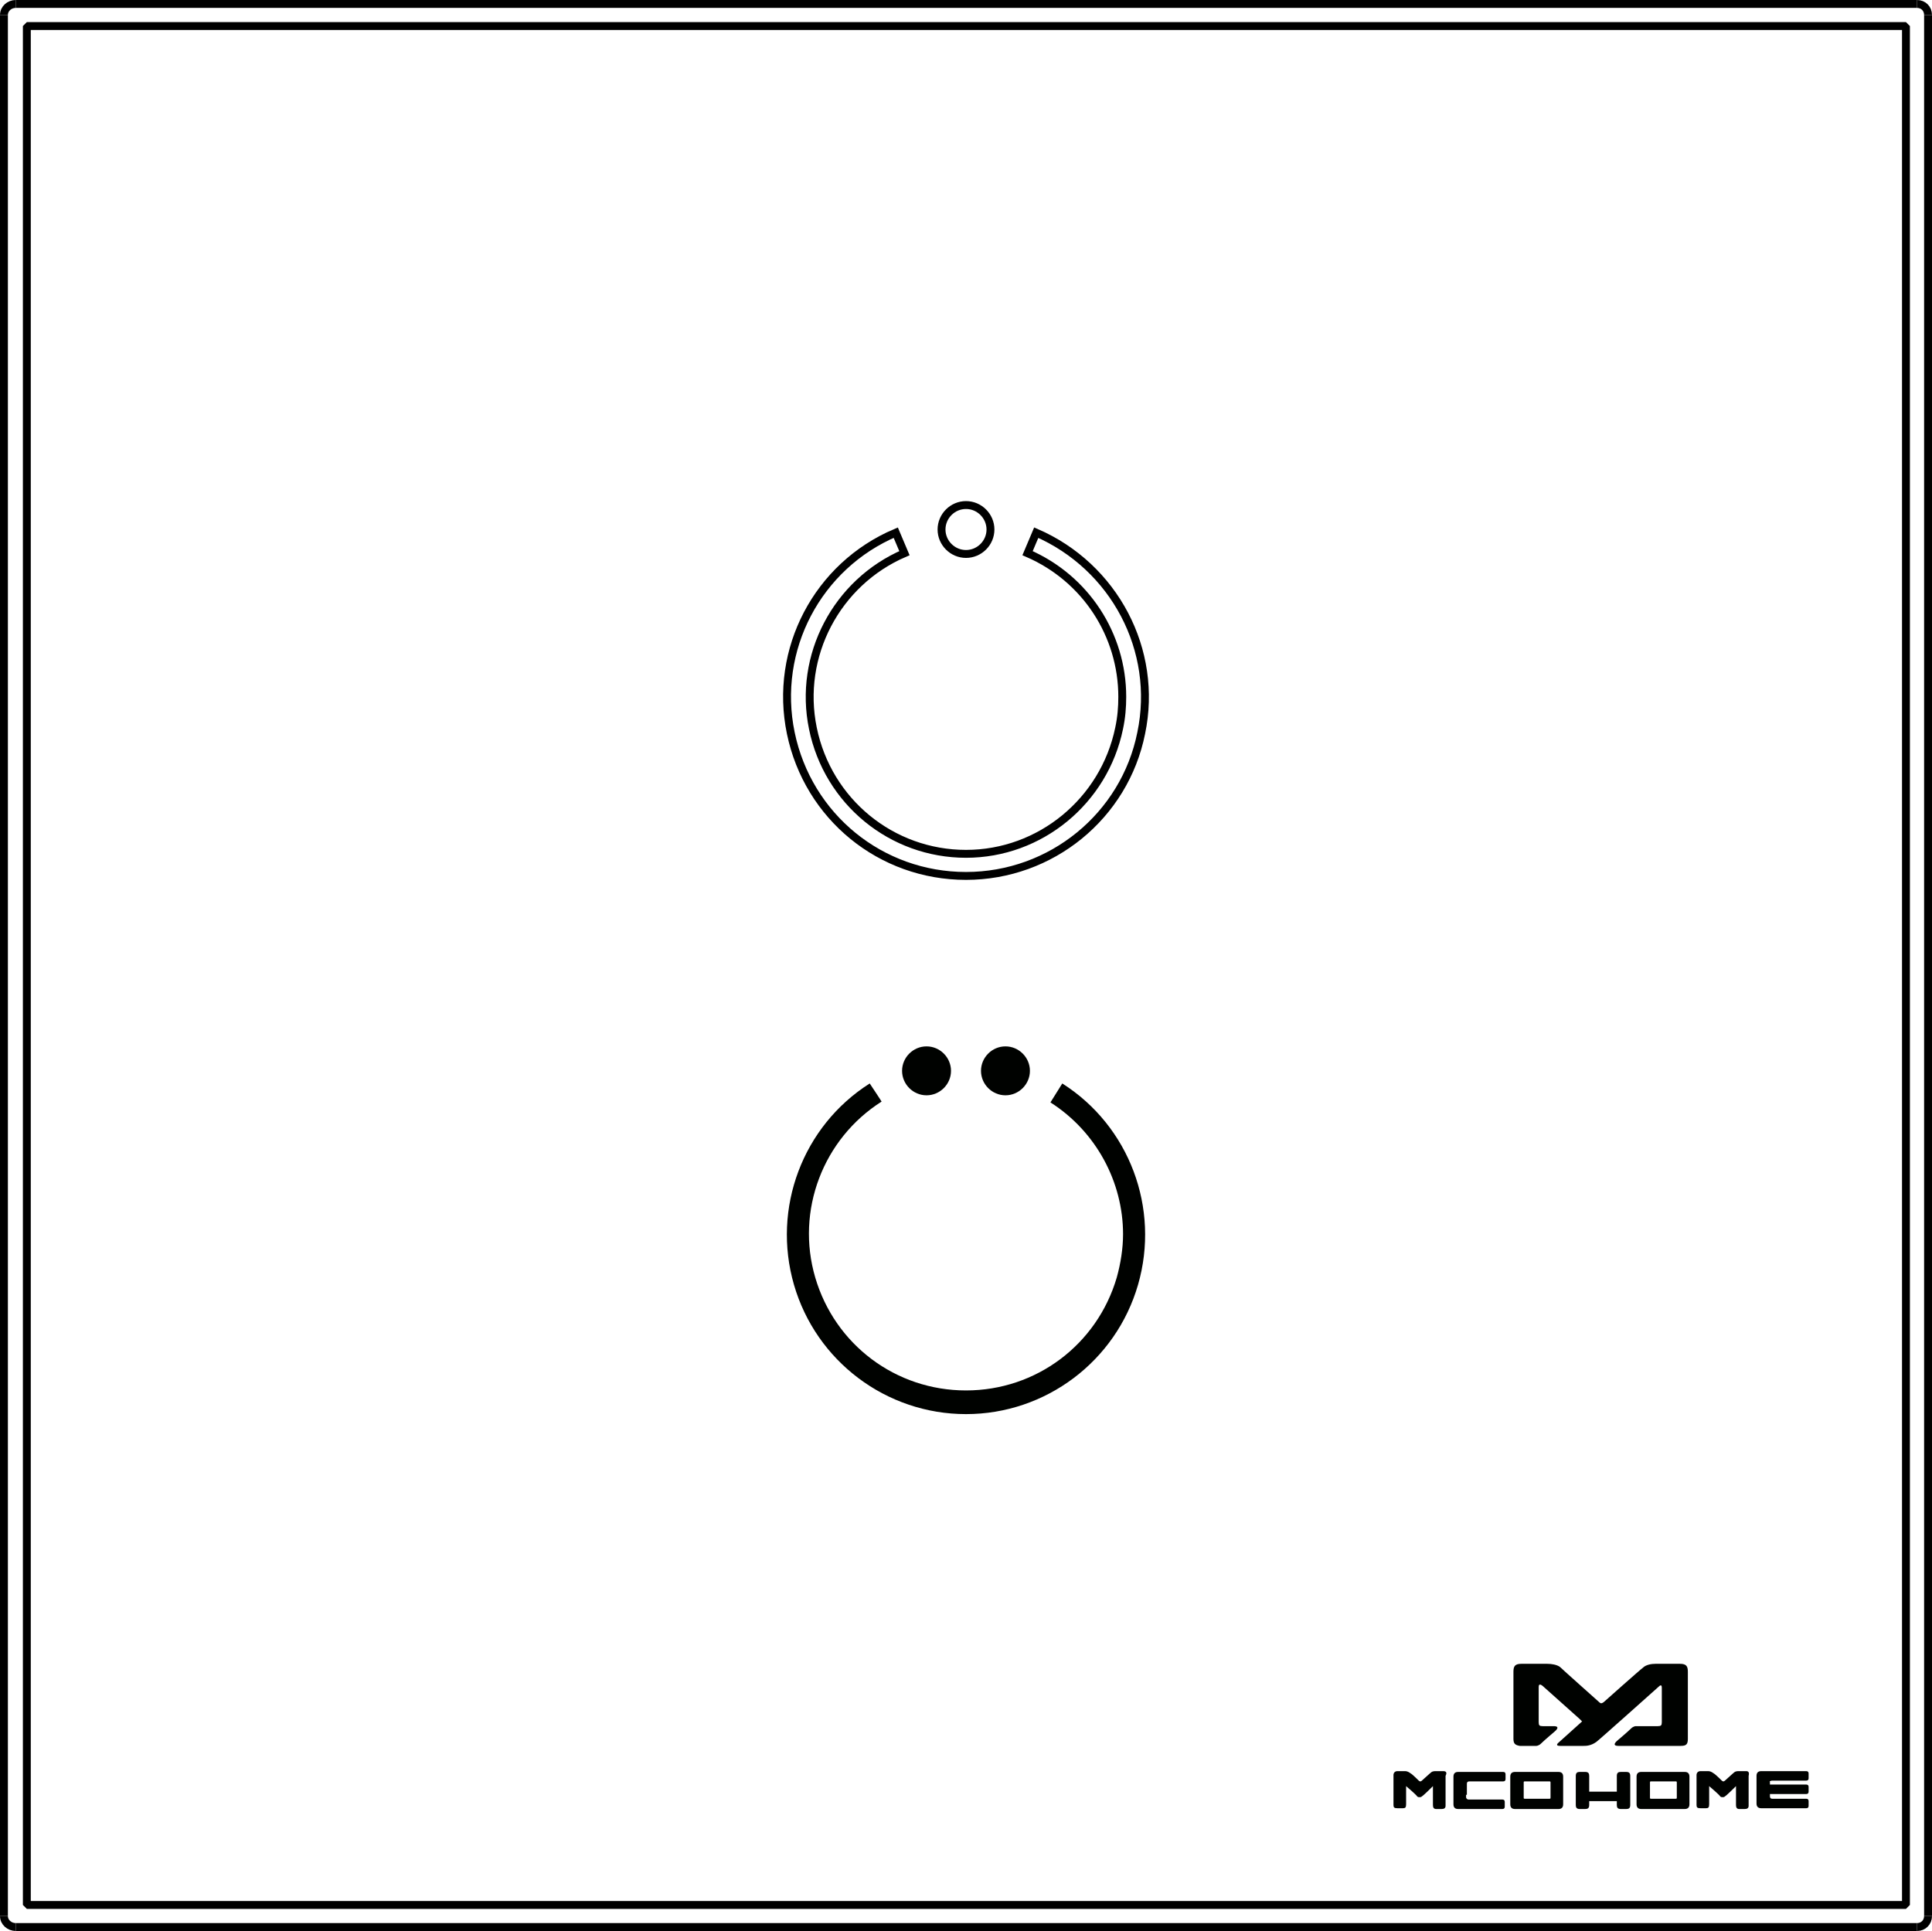
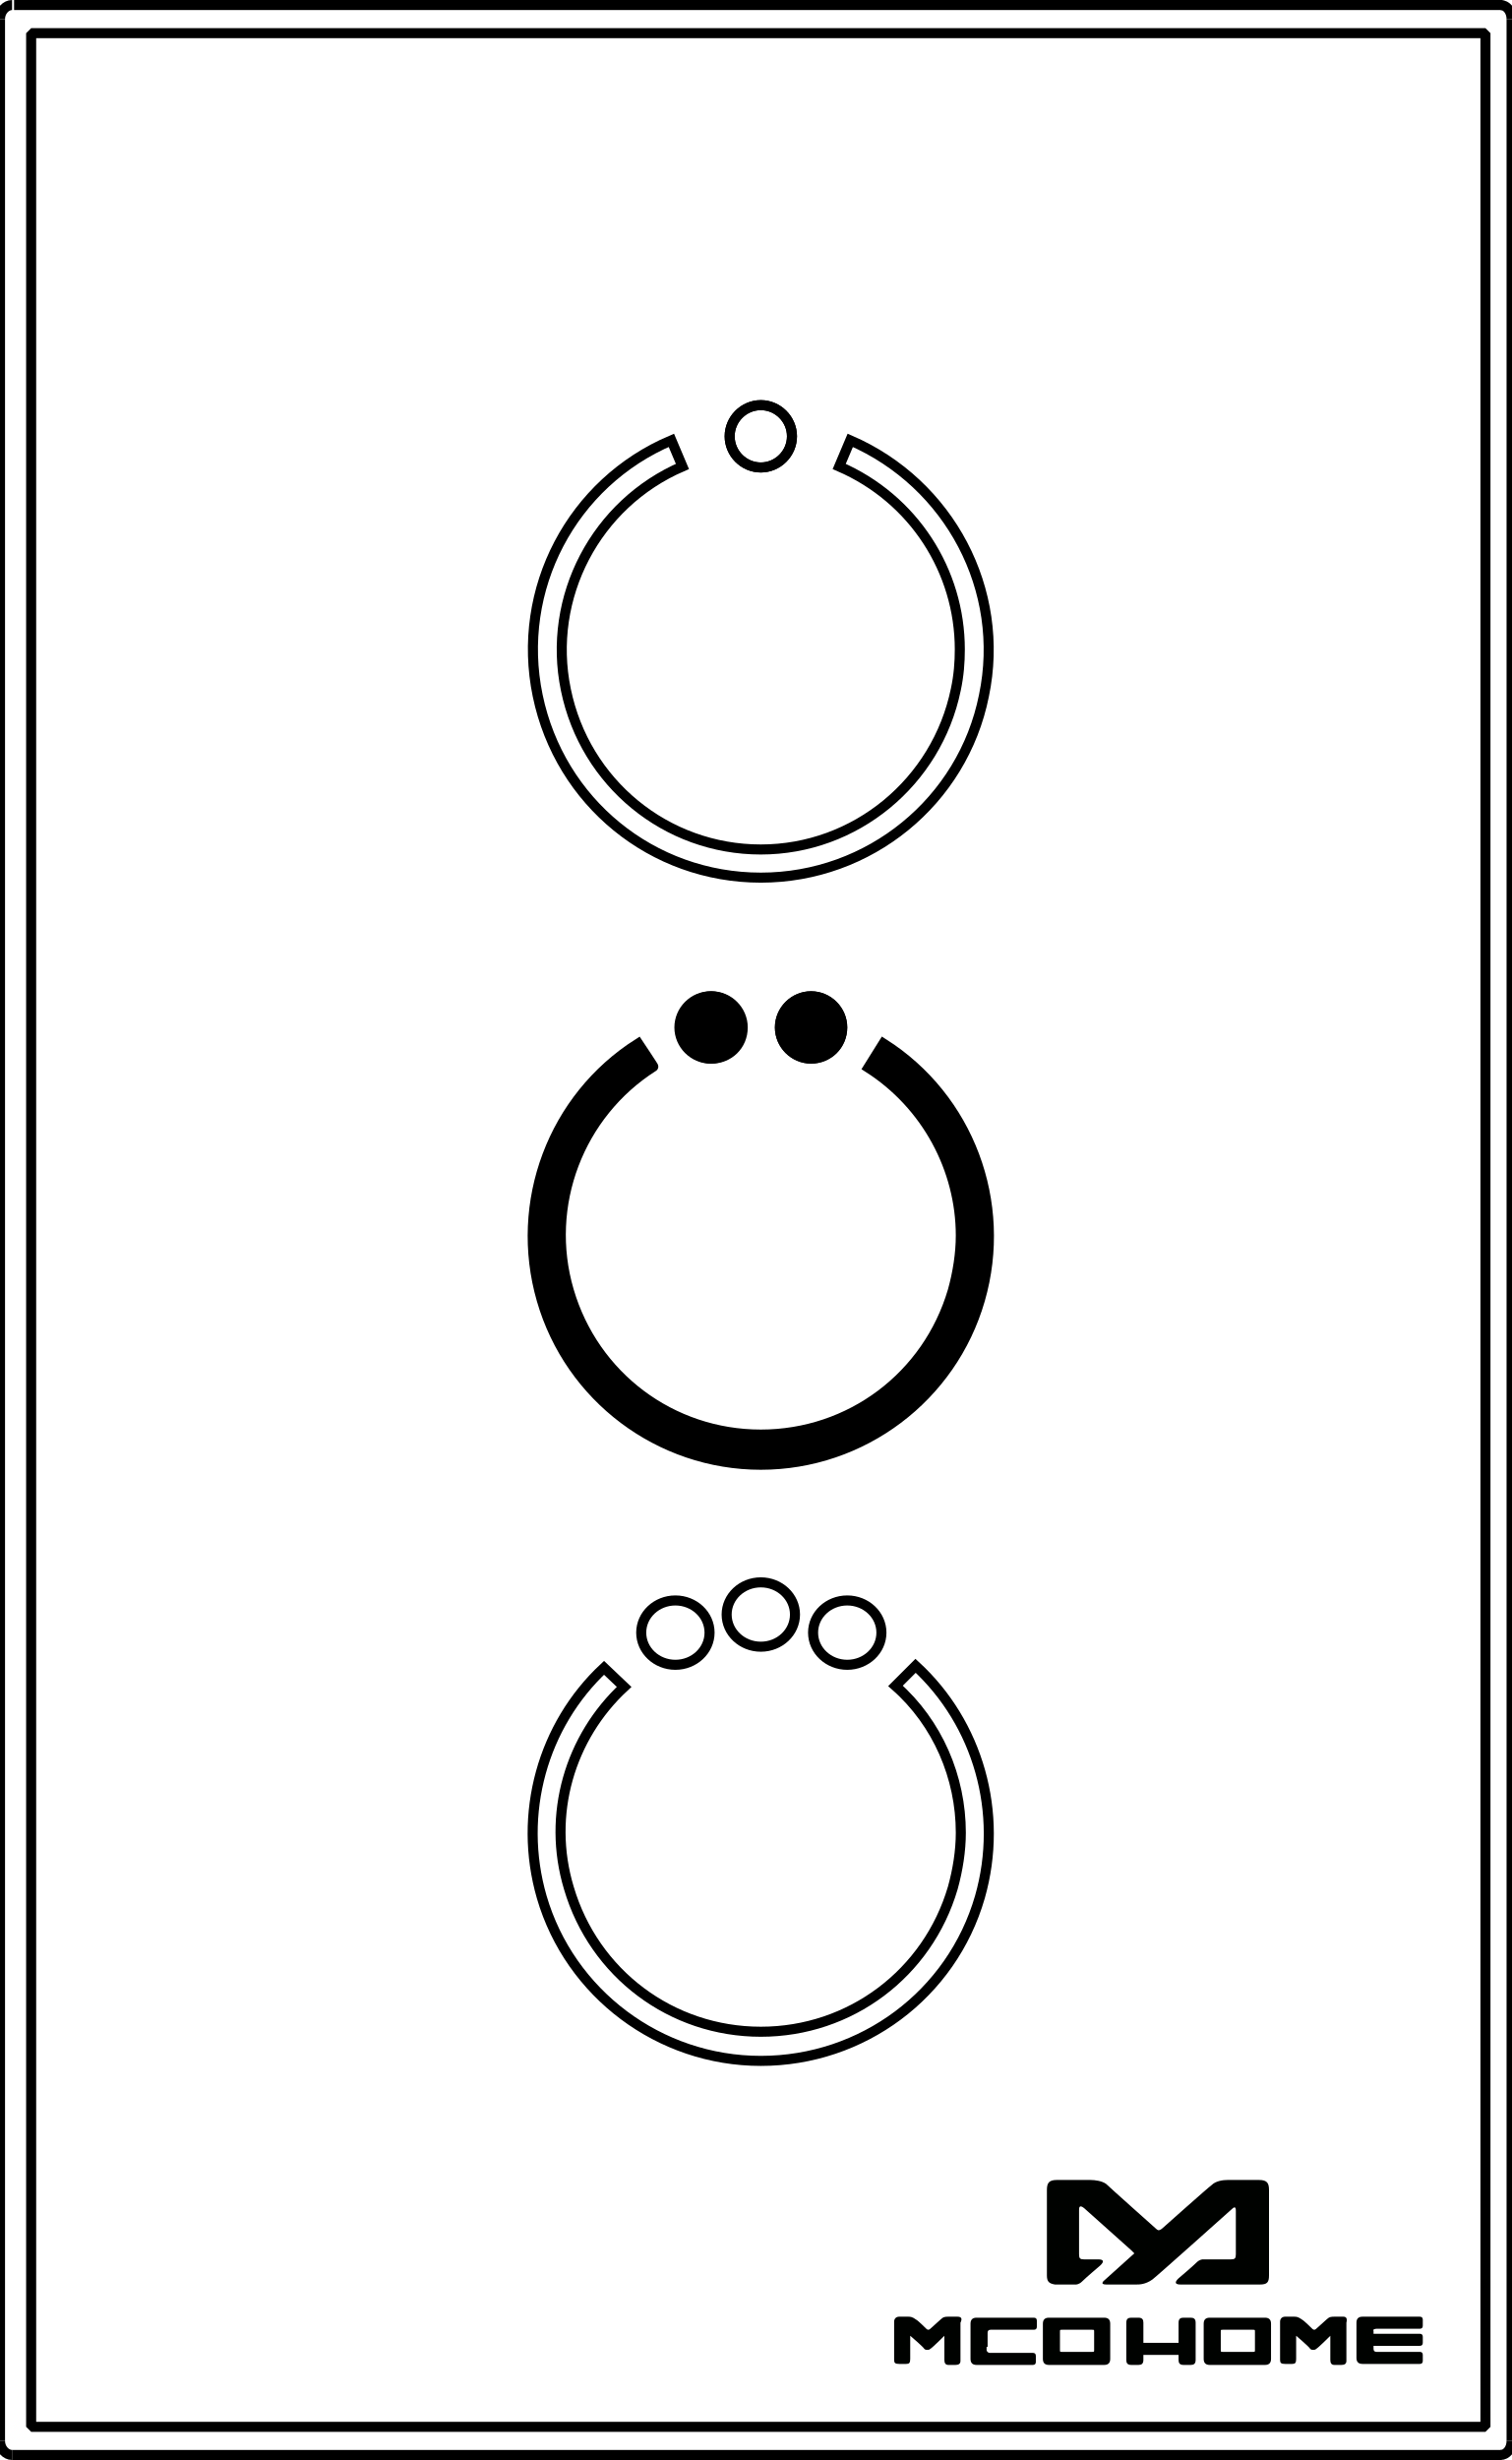
- <svg xmlns="http://www.w3.org/2000/svg" version="1.1" id="svg2" x="0px" y="0px" viewBox="0 0 244.8 244.7" style="enable-background:new 0 0 244.8 244.7;" xml:space="preserve">
+ <svg xmlns="http://www.w3.org/2000/svg" version="1.1" id="svg2" x="0px" y="0px" viewBox="0 0 150.4 244.7" style="enable-background:new 0 0 150.4 244.7;" xml:space="preserve">
  <style type="text/css">
	.st0{fill:none;stroke:#000000;stroke-linejoin:bevel;}
- 	.st1{fill:none;}
- 	.st2{fill:#000200;}
- 	.st3{fill:none;stroke:#000000;stroke-miterlimit:10;}
+ 	.st1{fill:#000200;}
+ 	.st2{fill:none;stroke:#000000;stroke-miterlimit:10;}
+ 	.st3{stroke:#000000;stroke-miterlimit:10;}
</style>
-   <path id="path126" class="st0" d="M0.5,1.9v240.9" />
-   <path id="path130" class="st0" d="M2,244.2h240.9" />
-   <path id="path144" class="st0" d="M244.3,242.8V1.9" />
-   <path id="path146" class="st0" d="M241.5,241.4H3.4V3.3h238.1V241.4z" />
-   <path id="path148" class="st0" d="M242.9,0.5H2" />
-   <path id="path154" class="st1" d="M130.5,135.7c0-1.7-1.4-3.1-3.1-3.1c-1.7,0-3.1,1.4-3.1,3.1  c0,1.7,1.4,3.1,3.1,3.1C129.1,138.9,130.5,137.5,130.5,135.7z" />
-   <path id="path156" class="st1" d="M120.6,135.7c0-1.7-1.4-3.1-3.1-3.1s-3.1,1.4-3.1,3.1  c0,1.7,1.4,3.1,3.1,3.1C119.2,138.9,120.6,137.5,120.6,135.7z" />
+   <path id="path126" class="st0" d="M0,1.9v240.9" />
+   <path id="path130" class="st0" d="M1.2,244.2h148.2" />
+   <path id="path144" class="st0" d="M150.4,242.8V1.9" />
+   <path id="path146" class="st0" d="M147.8,241.4H3.1V3.3h144.7V241.4z" />
+   <path id="path148" class="st0" d="M149.5,0.5H1.4" />
  <g id="Layer1007" transform="translate(-163.6351,-451.0562)">
-     <path id="path166" class="st2" d="M374.2,665v4.3c0,0.4-0.1,0.5-0.5,0.5h-2.8c0,0-0.3,0-0.6,0.3   c-0.4,0.4-1.7,1.5-1.7,1.5s-0.9,0.7,0.1,0.7h7.9c0.7,0,0.9-0.2,0.9-0.9v-8.5c0-0.7-0.2-1-1-1h-3.1l0,0l0,0c-0.5,0-1.2,0.1-1.6,0.5   c-0.3,0.2-4.9,4.3-4.9,4.3s-0.2,0.2-0.4,0.2l0,0c-0.1,0-0.3-0.2-0.3-0.2s-4.6-4.1-4.9-4.4c-0.4-0.3-1.1-0.4-1.6-0.4l0,0l0,0h-3.3   c-0.8,0-1,0.3-1,1v5.4v1v2.1c0,0.6,0.2,0.8,0.8,0.9l0,0h0.1l0,0h1.4h0.6c0,0,0.3,0,0.6-0.3c0.4-0.4,1.7-1.5,1.7-1.5   s0.9-0.7-0.1-0.7h-1.4c-0.4,0-0.5-0.1-0.5-0.5c0,0,0,0,0-0.1v-0.9v-3.4c0-0.2,0-0.6,0.5-0.2l4.7,4.2c0.1,0.1,0.2,0.2,0.3,0.3   l-3,2.7c0,0-0.5,0.4,0.2,0.4h3l0,0l0,0c0.3,0,0.9,0,1.6-0.5c0.3-0.2,7.9-7,7.9-7C374.2,664.4,374.2,664.8,374.2,665L374.2,665z" />
-     <path id="path168" class="st2" d="M377.1,675.6h-5.5c-0.4,0-0.6,0.2-0.6,0.6v3.5   c0,0.4,0.2,0.6,0.6,0.6h5.5c0.4,0,0.6-0.2,0.6-0.6v-3.5C377.7,675.8,377.5,675.6,377.1,675.6z M376.1,678.8L376.1,678.8   c0,0.2,0,0.2-0.2,0.2h-3c-0.2,0-0.2,0-0.2-0.2V677c0-0.2,0-0.2,0.2-0.2h3c0.2,0,0.2,0,0.2,0.2V678.8z" />
-     <path id="path170" class="st2" d="M361.1,675.6h-5.5c-0.4,0-0.6,0.2-0.6,0.6v3.5   c0,0.4,0.2,0.6,0.6,0.6h5.5c0.4,0,0.6-0.2,0.6-0.6v-3.5C361.7,675.8,361.5,675.6,361.1,675.6z M360.1,678.8L360.1,678.8   c0,0.2,0,0.2-0.2,0.2h-3c-0.2,0-0.2,0-0.2-0.2V677c0-0.2,0-0.2,0.2-0.2h3c0.2,0,0.2,0,0.2,0.2V678.8z" />
-     <path id="path172" class="st2" d="M369.7,675.6H369c-0.3,0-0.5,0.1-0.5,0.5v2H365v-2   c0-0.3-0.1-0.5-0.5-0.5h-0.7c-0.3,0-0.5,0.1-0.5,0.5v3.7c0,0.3,0.1,0.5,0.5,0.5h0.7c0.3,0,0.5-0.1,0.5-0.5v-0.5h3.5v0.5   c0,0.3,0.1,0.5,0.5,0.5h0.7c0.3,0,0.5-0.1,0.5-0.5v-3.7C370.2,675.7,370,675.6,369.7,675.6z" />
-     <path id="path174" class="st2" d="M388.2,676.7h4.3c0.2,0,0.3-0.1,0.3-0.3v-0.6   c0-0.2-0.1-0.3-0.3-0.3h-2.2h-3h-0.5c-0.4,0-0.6,0.2-0.6,0.6v3.5c0,0.4,0.2,0.6,0.6,0.6h0.5h3h2.2c0.2,0,0.3-0.1,0.3-0.3v-0.6   c0-0.2-0.1-0.3-0.3-0.3h-4.3c-0.2,0-0.3-0.1-0.3-0.3v-0.3h4.6c0.2,0,0.3-0.1,0.3-0.3v-0.6c0-0.2-0.1-0.3-0.3-0.3h-4.6v-0.3   C387.8,676.8,388,676.7,388.2,676.7L388.2,676.7z" />
-     <path id="path176" class="st2" d="M349.4,678.5v0.3c0,0.2,0.2,0.3,0.3,0.3h4.3   c0.2,0,0.3,0.1,0.3,0.3v0.6c0,0.2-0.1,0.3-0.3,0.3h-2.2h-3h-0.4c-0.4,0-0.6-0.2-0.6-0.6v-3.5c0-0.4,0.2-0.6,0.6-0.6h0.5h3h2.2   c0.2,0,0.3,0.1,0.3,0.3v0.6c0,0.2-0.1,0.3-0.3,0.3h-4.3c-0.2,0-0.3,0.1-0.3,0.3v0.3v1.1H349.4z" />
-     <path id="path178" class="st2" d="M346.5,675.5h-0.9c-0.3,0-0.5,0-0.8,0.3c-0.1,0.1-1,0.9-1,0.9   s-0.1,0.1-0.2,0.1s-0.2-0.1-0.2-0.1s-0.8-0.8-1-0.9c-0.4-0.3-0.6-0.3-0.8-0.3h-0.9c-0.3,0-0.5,0.2-0.5,0.5v3.8   c0,0.3,0.1,0.4,0.5,0.4h0.7c0.3,0,0.4-0.1,0.4-0.5v-2.3c0,0,1.3,1.1,1.4,1.3c0.1,0.1,0.2,0.1,0.3,0.1l0,0l0,0l0,0   c0.1,0,0.2,0,0.3-0.1c0.2-0.1,1.4-1.3,1.4-1.3v2.4c0,0.3,0.1,0.5,0.4,0.5h0.7c0.3,0,0.5-0.1,0.5-0.4v-3.8   C347,675.7,346.9,675.5,346.5,675.5L346.5,675.5z" />
-     <path id="path180" class="st2" d="M384.9,675.5H384c-0.3,0-0.5,0-0.8,0.3c-0.1,0.1-1,0.9-1,0.9   s-0.1,0.1-0.2,0.1s-0.2-0.1-0.2-0.1s-0.8-0.8-1-0.9c-0.4-0.3-0.6-0.3-0.8-0.3h-0.9c-0.3,0-0.5,0.2-0.5,0.5v3.8   c0,0.3,0.1,0.4,0.5,0.4h0.7c0.3,0,0.4-0.1,0.4-0.5v-2.3c0,0,1.3,1.1,1.4,1.3c0.1,0.1,0.2,0.1,0.3,0.1l0,0l0,0l0,0   c0.1,0,0.2,0,0.3-0.1c0.2-0.1,1.4-1.3,1.4-1.3v2.4c0,0.3,0.1,0.5,0.4,0.5h0.7c0.3,0,0.5-0.1,0.5-0.4v-3.8   C385.3,675.7,385.2,675.5,384.9,675.5L384.9,675.5z" />
+     <path id="path166" class="st1" d="M286.6,671v4.3c0,0.4-0.1,0.5-0.5,0.5h-2.8c0,0-0.3,0-0.6,0.3   c-0.4,0.4-1.7,1.5-1.7,1.5s-0.9,0.7,0.1,0.7h7.9c0.7,0,0.9-0.2,0.9-0.9v-8.5c0-0.7-0.2-1-1-1h-3.1l0,0l0,0c-0.5,0-1.2,0.1-1.6,0.5   c-0.3,0.2-4.9,4.3-4.9,4.3s-0.2,0.2-0.4,0.2l0,0c-0.1,0-0.3-0.2-0.3-0.2s-4.6-4.1-4.9-4.4c-0.4-0.3-1.1-0.4-1.6-0.4l0,0l0,0h-3.3   c-0.8,0-1,0.3-1,1v5.4v1v2.1c0,0.6,0.2,0.8,0.8,0.9l0,0h0.1l0,0h1.4h0.6c0,0,0.3,0,0.6-0.3c0.4-0.4,1.7-1.5,1.7-1.5   s0.9-0.7-0.1-0.7h-1.4c-0.4,0-0.5-0.1-0.5-0.5c0,0,0,0,0-0.1v-0.9v-3.4c0-0.2,0-0.6,0.5-0.2l4.7,4.2c0.1,0.1,0.2,0.2,0.3,0.3   l-3,2.7c0,0-0.5,0.4,0.2,0.4h3l0,0l0,0c0.3,0,0.9,0,1.6-0.5c0.3-0.2,7.9-7,7.9-7C286.6,670.4,286.6,670.8,286.6,671L286.6,671z" />
+     <path id="path168" class="st1" d="M289.5,681.6H284c-0.4,0-0.6,0.2-0.6,0.6v3.5   c0,0.4,0.2,0.6,0.6,0.6h5.5c0.4,0,0.6-0.2,0.6-0.6v-3.5C290.1,681.8,289.9,681.6,289.5,681.6z M288.5,684.8L288.5,684.8   c0,0.2,0,0.2-0.2,0.2h-3c-0.2,0-0.2,0-0.2-0.2V683c0-0.2,0-0.2,0.2-0.2h3c0.2,0,0.2,0,0.2,0.2V684.8z" />
+     <path id="path170" class="st1" d="M273.5,681.6H268c-0.4,0-0.6,0.2-0.6,0.6v3.5   c0,0.4,0.2,0.6,0.6,0.6h5.5c0.4,0,0.6-0.2,0.6-0.6v-3.5C274.1,681.8,273.9,681.6,273.5,681.6z M272.5,684.8L272.5,684.8   c0,0.2,0,0.2-0.2,0.2h-3c-0.2,0-0.2,0-0.2-0.2V683c0-0.2,0-0.2,0.2-0.2h3c0.2,0,0.2,0,0.2,0.2V684.8z" />
+     <path id="path172" class="st1" d="M282.1,681.6h-0.7c-0.3,0-0.5,0.1-0.5,0.5v2h-3.5v-2   c0-0.3-0.1-0.5-0.5-0.5h-0.7c-0.3,0-0.5,0.1-0.5,0.5v3.7c0,0.3,0.1,0.5,0.5,0.5h0.7c0.3,0,0.5-0.1,0.5-0.5v-0.5h3.5v0.5   c0,0.3,0.1,0.5,0.5,0.5h0.7c0.3,0,0.5-0.1,0.5-0.5v-3.7C282.6,681.7,282.4,681.6,282.1,681.6z" />
+     <path id="path174" class="st1" d="M300.6,682.7h4.3c0.2,0,0.3-0.1,0.3-0.3v-0.6   c0-0.2-0.1-0.3-0.3-0.3h-2.2h-3h-0.5c-0.4,0-0.6,0.2-0.6,0.6v3.5c0,0.4,0.2,0.6,0.6,0.6h0.5h3h2.2c0.2,0,0.3-0.1,0.3-0.3v-0.6   c0-0.2-0.1-0.3-0.3-0.3h-4.3c-0.2,0-0.3-0.1-0.3-0.3v-0.3h4.6c0.2,0,0.3-0.1,0.3-0.3v-0.6c0-0.2-0.1-0.3-0.3-0.3h-4.6v-0.3   C300.2,682.8,300.4,682.7,300.6,682.7L300.6,682.7z" />
+     <path id="path176" class="st1" d="M261.8,684.5v0.3c0,0.2,0.2,0.3,0.3,0.3h4.3   c0.2,0,0.3,0.1,0.3,0.3v0.6c0,0.2-0.1,0.3-0.3,0.3h-2.2h-3h-0.4c-0.4,0-0.6-0.2-0.6-0.6v-3.5c0-0.4,0.2-0.6,0.6-0.6h0.5h3h2.2   c0.2,0,0.3,0.1,0.3,0.3v0.6c0,0.2-0.1,0.3-0.3,0.3h-4.3c-0.2,0-0.3,0.1-0.3,0.3v0.3v1.1L261.8,684.5L261.8,684.5z" />
+     <path id="path178" class="st1" d="M258.9,681.5H258c-0.3,0-0.5,0-0.8,0.3c-0.1,0.1-1,0.9-1,0.9   s-0.1,0.1-0.2,0.1s-0.2-0.1-0.2-0.1s-0.8-0.8-1-0.9c-0.4-0.3-0.6-0.3-0.8-0.3h-0.9c-0.3,0-0.5,0.2-0.5,0.5v3.8   c0,0.3,0.1,0.4,0.5,0.4h0.7c0.3,0,0.4-0.1,0.4-0.5v-2.3c0,0,1.3,1.1,1.4,1.3c0.1,0.1,0.2,0.1,0.3,0.1l0,0l0,0l0,0   c0.1,0,0.2,0,0.3-0.1c0.2-0.1,1.4-1.3,1.4-1.3v2.4c0,0.3,0.1,0.5,0.4,0.5h0.7c0.3,0,0.5-0.1,0.5-0.4v-3.8   C259.4,681.7,259.3,681.5,258.9,681.5L258.9,681.5z" />
+     <path id="path180" class="st1" d="M297.3,681.5h-0.9c-0.3,0-0.5,0-0.8,0.3c-0.1,0.1-1,0.9-1,0.9   s-0.1,0.1-0.2,0.1s-0.2-0.1-0.2-0.1s-0.8-0.8-1-0.9c-0.4-0.3-0.6-0.3-0.8-0.3h-0.9c-0.3,0-0.5,0.2-0.5,0.5v3.8   c0,0.3,0.1,0.4,0.5,0.4h0.7c0.3,0,0.4-0.1,0.4-0.5v-2.3c0,0,1.3,1.1,1.4,1.3c0.1,0.1,0.2,0.1,0.3,0.1l0,0l0,0l0,0   c0.1,0,0.2,0,0.3-0.1c0.2-0.1,1.4-1.3,1.4-1.3v2.4c0,0.3,0.1,0.5,0.4,0.5h0.7c0.3,0,0.5-0.1,0.5-0.4v-3.8   C297.7,681.7,297.6,681.5,297.3,681.5L297.3,681.5z" />
  </g>
-   <path id="path182" class="st1" d="M122.4,64c-1.7,0-3.1,1.4-3.1,3.1s1.4,3.1,3.1,3.1  s3.1-1.4,3.1-3.1S124.1,64,122.4,64z" />
-   <path id="path184" class="st3" d="M131.3,67.5l-1.1,2.6c7.4,3.2,12,10.4,12,18.2l0,0l0,0  c0,1.3-0.1,2.6-0.4,4c-1.9,9.2-10,15.9-19.4,15.9s-17.5-6.6-19.4-15.9c-1.9-9.2,3-18.5,11.6-22.2l-1.1-2.6  c-9.9,4.2-15.5,14.8-13.3,25.4s11.4,18.1,22.2,18.1s20.1-7.6,22.2-18.1C146.8,82.4,141.2,71.8,131.3,67.5z" />
-   <path id="path186" class="st3" d="M122.4,70.2c1.7,0,3.1-1.4,3.1-3.1s-1.4-3.1-3.1-3.1  c-1.7,0-3.1,1.4-3.1,3.1C119.3,68.8,120.7,70.2,122.4,70.2z" />
-   <path id="path188" class="st2" d="M110.2,137.3c-8.5,5.4-12.4,15.8-9.6,25.5s11.7,16.4,21.8,16.4  s19-6.7,21.8-16.4s-1.1-20.1-9.6-25.5l-1.5,2.4c5.8,3.7,9.2,10.1,9.2,16.7l0,0l0,0c0,1.8-0.3,3.7-0.8,5.5  c-2.5,8.5-10.2,14.3-19.1,14.3s-16.6-5.8-19.1-14.3s1-17.6,8.4-22.3C111.8,139.7,110.2,137.3,110.2,137.3z" />
-   <path id="path190" class="st2" d="M114.3,135.7c0,1.7,1.4,3.1,3.1,3.1s3.1-1.4,3.1-3.1  c0-1.7-1.4-3.1-3.1-3.1S114.3,134,114.3,135.7z" />
-   <path id="path192" class="st2" d="M127.4,132.6c-1.7,0-3.1,1.4-3.1,3.1c0,1.7,1.4,3.1,3.1,3.1  c1.7,0,3.1-1.4,3.1-3.1C130.5,134,129.1,132.6,127.4,132.6z" />
-   <path class="st0" d="M244.3,1.9c0-0.8-0.6-1.4-1.4-1.4" />
-   <path class="st0" d="M0.5,1.9c0-0.8,0.7-1.4,1.5-1.4" />
-   <path class="st0" d="M0.5,242.8c0,0.8,0.7,1.4,1.5,1.4" />
-   <path class="st0" d="M244.3,242.8c0,0.8-0.6,1.4-1.4,1.4" />
+   <path class="st0" d="M150.4,1.9c0-0.8-0.5-1.4-1.1-1.4" />
+   <path class="st0" d="M0,1.9c0-0.8,0.6-1.4,1.2-1.4" />
+   <path class="st0" d="M0,242.8c0,0.8,0.6,1.4,1.2,1.4" />
+   <path class="st0" d="M150.4,242.8c0,0.8-0.5,1.4-1.1,1.4" />
+   <g>
+     <path id="path182" class="st2" d="M75.7,40.3c-1.7,0-3.1,1.4-3.1,3.1s1.4,3.1,3.1,3.1   s3.1-1.4,3.1-3.1S77.4,40.3,75.7,40.3z" />
+     <path id="path184" class="st2" d="M84.6,43.8l-1.1,2.6c7.4,3.2,12,10.4,12,18.2l0,0l0,0   c0,1.3-0.1,2.6-0.4,4c-1.9,9.2-10,15.9-19.4,15.9s-17.5-6.6-19.4-15.9c-1.9-9.2,3-18.5,11.6-22.2l-1.1-2.6   C56.9,48,51.3,58.6,53.5,69.2s11.4,18.1,22.2,18.1s20.1-7.6,22.2-18.1C100.1,58.7,94.5,48.1,84.6,43.8z" />
+     <path id="path186" class="st2" d="M75.7,46.5c1.7,0,3.1-1.4,3.1-3.1s-1.4-3.1-3.1-3.1   s-3.1,1.4-3.1,3.1S74,46.5,75.7,46.5z" />
+   </g>
+   <g>
+     <path id="path154" class="st3" d="M83.8,102.2c0-1.7-1.4-3.1-3.1-3.1s-3.1,1.4-3.1,3.1   s1.4,3.1,3.1,3.1C82.4,105.3,83.8,104,83.8,102.2z" />
+     <path id="path156" class="st3" d="M73.9,102.2c0-1.7-1.4-3.1-3.1-3.1s-3.1,1.4-3.1,3.1   s1.4,3.1,3.1,3.1C72.5,105.3,73.9,104,73.9,102.2z" />
+     <path id="path188" class="st3" d="M63.5,103.8c-8.5,5.4-12.4,15.8-9.6,25.5s11.7,16.4,21.8,16.4   s19-6.7,21.8-16.4s-1.1-20.1-9.6-25.5l-1.5,2.4c5.8,3.7,9.2,10.1,9.2,16.7l0,0l0,0c0,1.8-0.3,3.7-0.8,5.5   c-2.5,8.5-10.2,14.3-19.1,14.3s-16.6-5.8-19.1-14.3s1-17.6,8.4-22.3C65.1,106.2,63.5,103.8,63.5,103.8z" />
+     <path id="path190" class="st3" d="M67.6,102.2c0,1.7,1.4,3.1,3.1,3.1s3.1-1.4,3.1-3.1   s-1.4-3.1-3.1-3.1S67.6,100.5,67.6,102.2z" />
+     <path id="path192" class="st3" d="M80.7,99.1c-1.7,0-3.1,1.4-3.1,3.1s1.4,3.1,3.1,3.1   s3.1-1.4,3.1-3.1S82.4,99.1,80.7,99.1z" />
+   </g>
+   <g>
+     <path id="path188_4_" class="st2" d="M60.5,165.6" />
+     <path id="path188_10_" class="st2" d="M63,167" />
+     <path id="path188_13_" class="st2" d="M62.4,167.5" />
+     <ellipse class="st2" cx="75.7" cy="160.6" rx="3.4" ry="3.2" />
+     <ellipse class="st2" cx="67.2" cy="162.4" rx="3.4" ry="3.2" />
+     <ellipse class="st2" cx="84.3" cy="162.4" rx="3.4" ry="3.2" />
+     <path class="st2" d="M89.1,167.6" />
+     <path class="st2" d="M89.1,167.7l2-2c6.2,5.7,8.8,14.6,6.4,23c-2.8,9.7-11.7,16.3-21.8,16.3s-19-6.7-21.8-16.3   c-2.4-8.3,0.1-17.1,6.2-22.8l2,1.9c-5.4,5-7.7,12.7-5.5,20c2.5,8.5,10.2,14.3,19.1,14.3s16.6-5.8,19.1-14.3   c0.5-1.8,0.8-3.7,0.8-5.5l0,0l0,0C95.6,176.8,93.3,171.4,89.1,167.7z" />
+   </g>
</svg>
